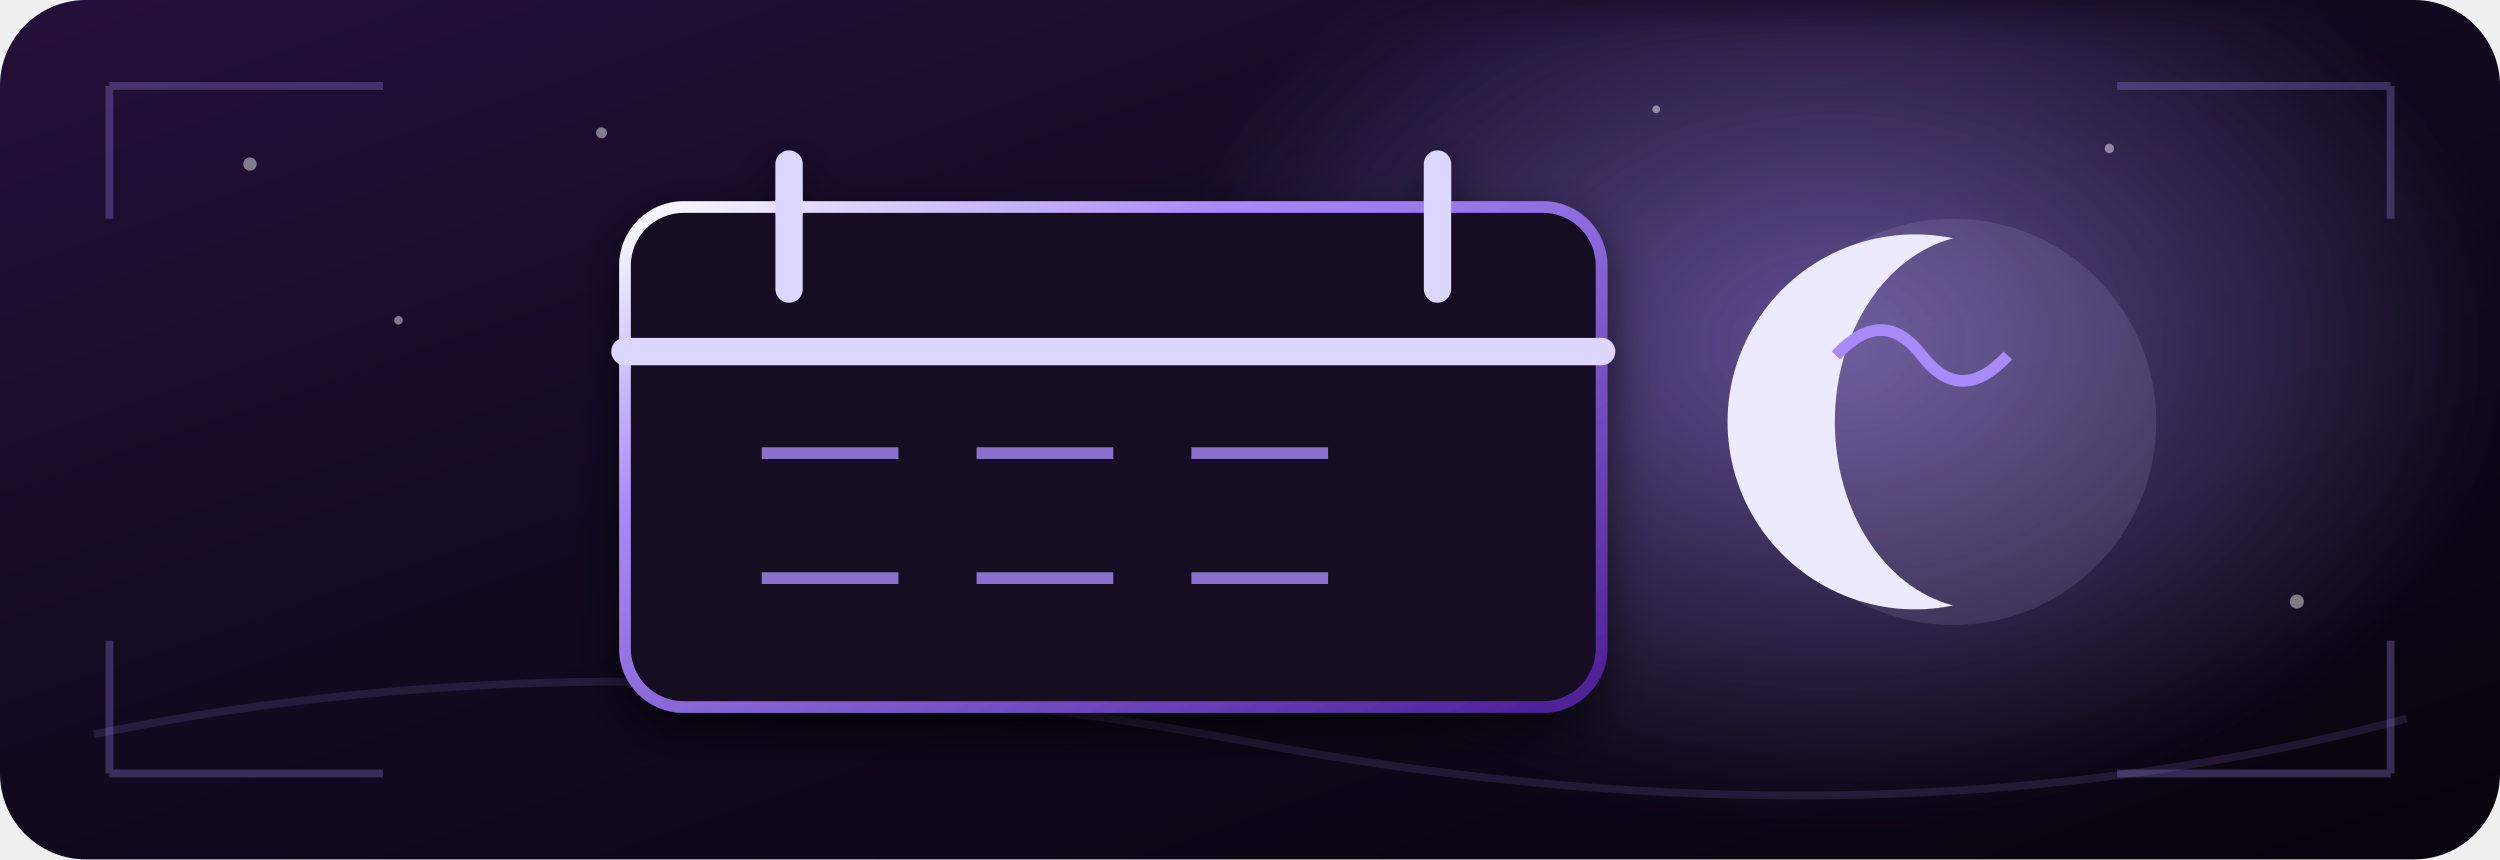
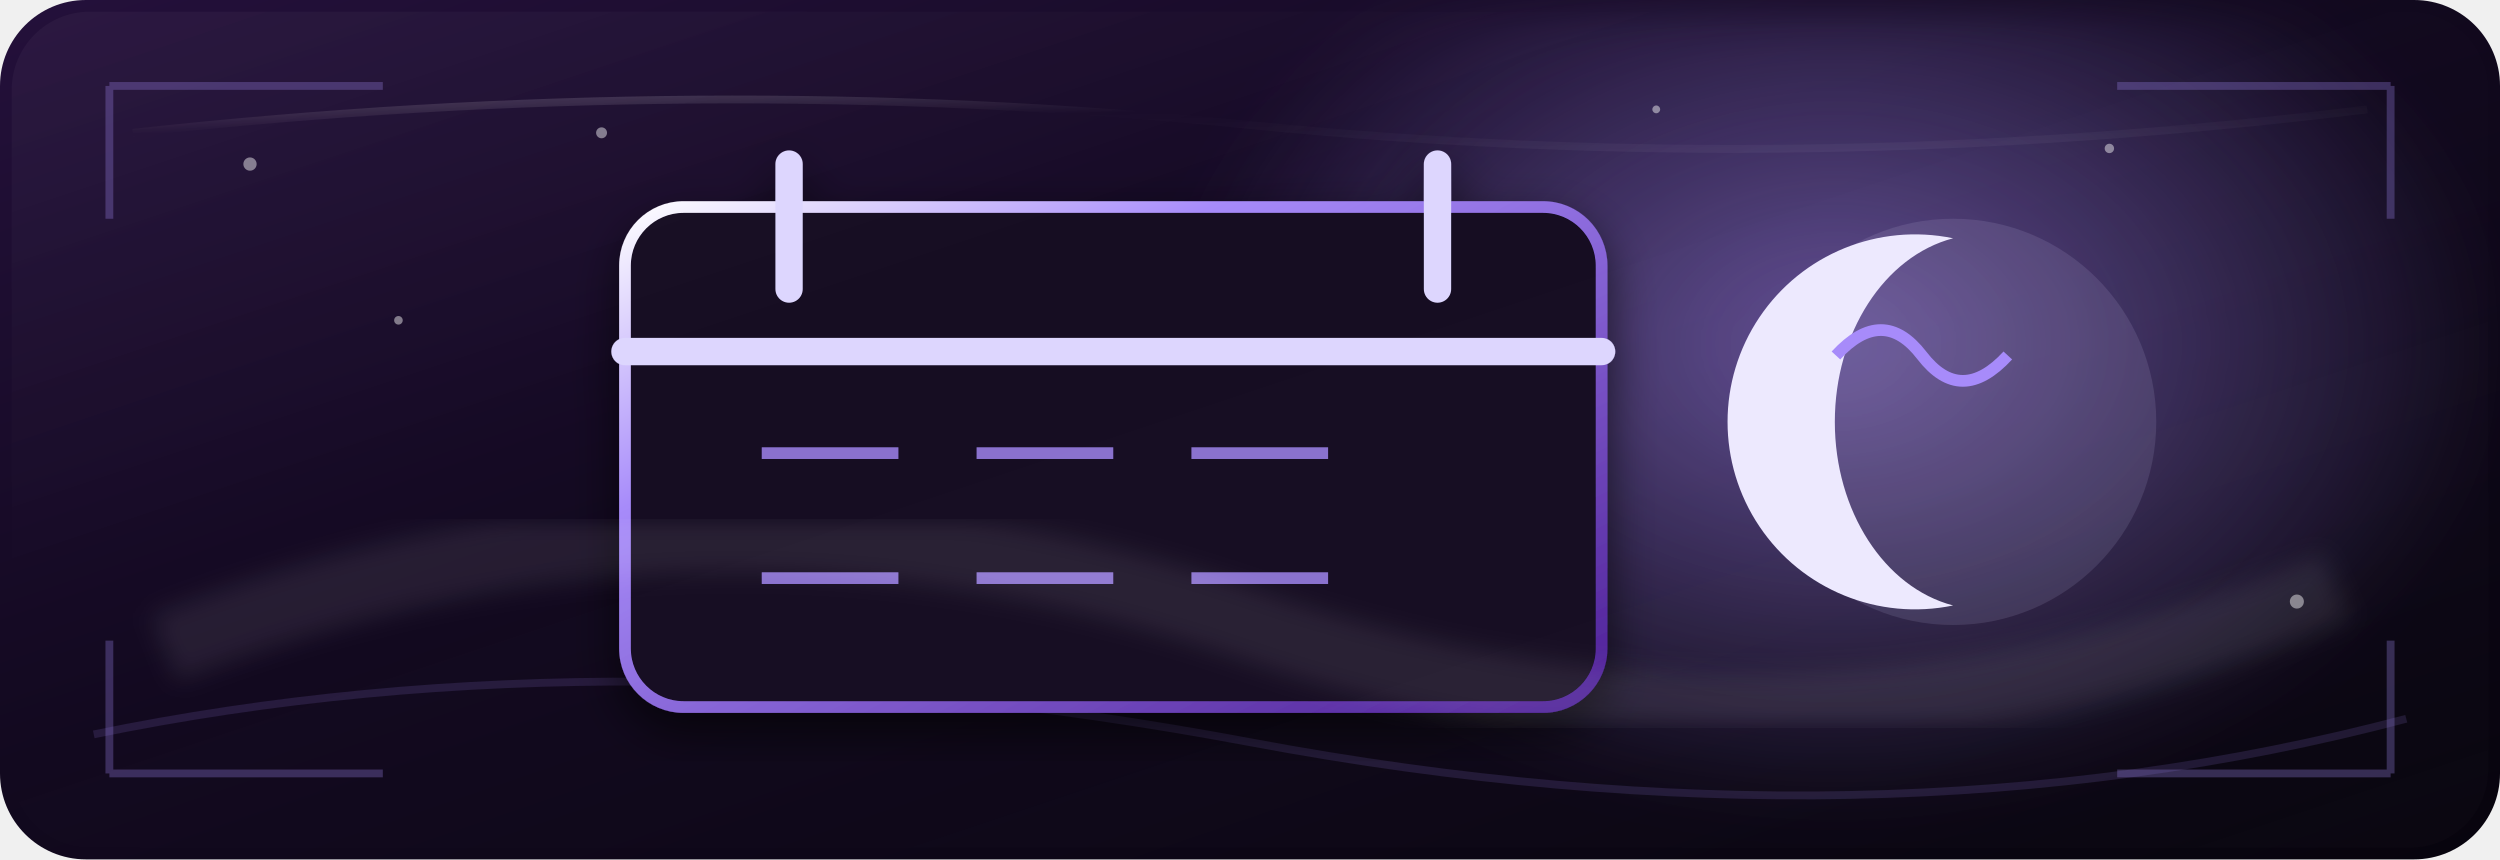
<svg xmlns="http://www.w3.org/2000/svg" viewBox="0 0 640 220" aria-hidden="true">
  <defs>
    <linearGradient id="bg" x1="0" y1="0" x2="1" y2="1">
      <stop stop-color="#24103b" />
      <stop offset=".45" stop-color="#12091f" />
      <stop offset="1" stop-color="#07040d" />
    </linearGradient>
    <radialGradient id="aura">
      <stop stop-color="#a78bfa" stop-opacity=".55" />
      <stop offset="1" stop-color="#a78bfa" stop-opacity="0" />
    </radialGradient>
    <linearGradient id="metal" x1="0" y1="0" x2="1" y2="1">
      <stop stop-color="#fff" />
      <stop offset=".3" stop-color="#a78bfa" />
      <stop offset="1" stop-color="#4c1d95" />
    </linearGradient>
    <filter id="glow">
      <feGaussianBlur stdDeviation="8" />
    </filter>
    <filter id="shadow">
      <feDropShadow dx="0" dy="5" stdDeviation="6" flood-color="#000" flood-opacity=".65" />
+     </filter>
+     <linearGradient id="artShine" x1="0" y1="0" x2="1" y2="1">
+       <stop stop-color="#fff" stop-opacity=".18" />
+       <stop offset=".35" stop-color="#fff" stop-opacity="0" />
+       <stop offset="1" stop-color="#fff" stop-opacity=".05" />
+     </linearGradient>
+     <filter id="artGlow">
+       <feGaussianBlur stdDeviation="3" />
    </filter>
  </defs>
  <rect width="640" height="220" rx="22" fill="url(#bg)" />
  <ellipse cx="470" cy="88" rx="170" ry="120" fill="url(#aura)" filter="url(#glow)" />
  <g opacity=".45" fill="#fff">
    <circle cx="64" cy="42" r="1.7" />
    <circle cx="102" cy="82" r="1.1" />
    <circle cx="154" cy="34" r="1.4" />
    <circle cx="540" cy="38" r="1.2" />
    <circle cx="588" cy="154" r="1.8" />
    <circle cx="424" cy="28" r="1" />
  </g>
  <path d="M24 188 Q160 160 320 190 T616 184" fill="none" stroke="#a78bfa" stroke-opacity=".14" stroke-width="2" />
  <g filter="url(#shadow)">
    <rect x="160" y="53" width="250" height="128" rx="15" fill="#130a20" stroke="url(#metal)" stroke-width="3" />
    <path d="M160 90h250M202 42v32M368 42v32" stroke="#ddd6fe" stroke-width="7" stroke-linecap="round" />
    <g stroke="#a78bfa" stroke-width="3" opacity=".8">
      <path d="M195 116h35M250 116h35M305 116h35M195 148h35M250 148h35M305 148h35" />
    </g>
  </g>
  <circle cx="500" cy="108" r="52" fill="#ddd6fe" opacity=".12" />
  <path d="M500 61a48 48 0 1 0 0 94a38 48 0 0 1 0-94z" fill="#ede9fe" />
  <path d="M470 91q12-13 22 0t22 0" fill="none" stroke="#a78bfa" stroke-width="3" />
  <path d="M28 22h70M28 22v34M612 22h-70M612 22v34M28 198h70M28 198v-34M612 198h-70M612 198v-34" fill="none" stroke="#a78bfa" stroke-opacity=".28" stroke-width="2" />
+   <path d="M42 166 Q180 112 320 160 T598 150" fill="none" stroke="#fff" stroke-opacity=".08" stroke-width="18" filter="url(#artGlow)" />
+   <path d="M34 34 Q180 18 320 32 T606 28" fill="none" stroke="url(#artShine)" stroke-width="2" />
+   <rect x="3" y="3" width="634" height="214" rx="20" fill="url(#artShine)" opacity=".22" pointer-events="none" />
</svg>
